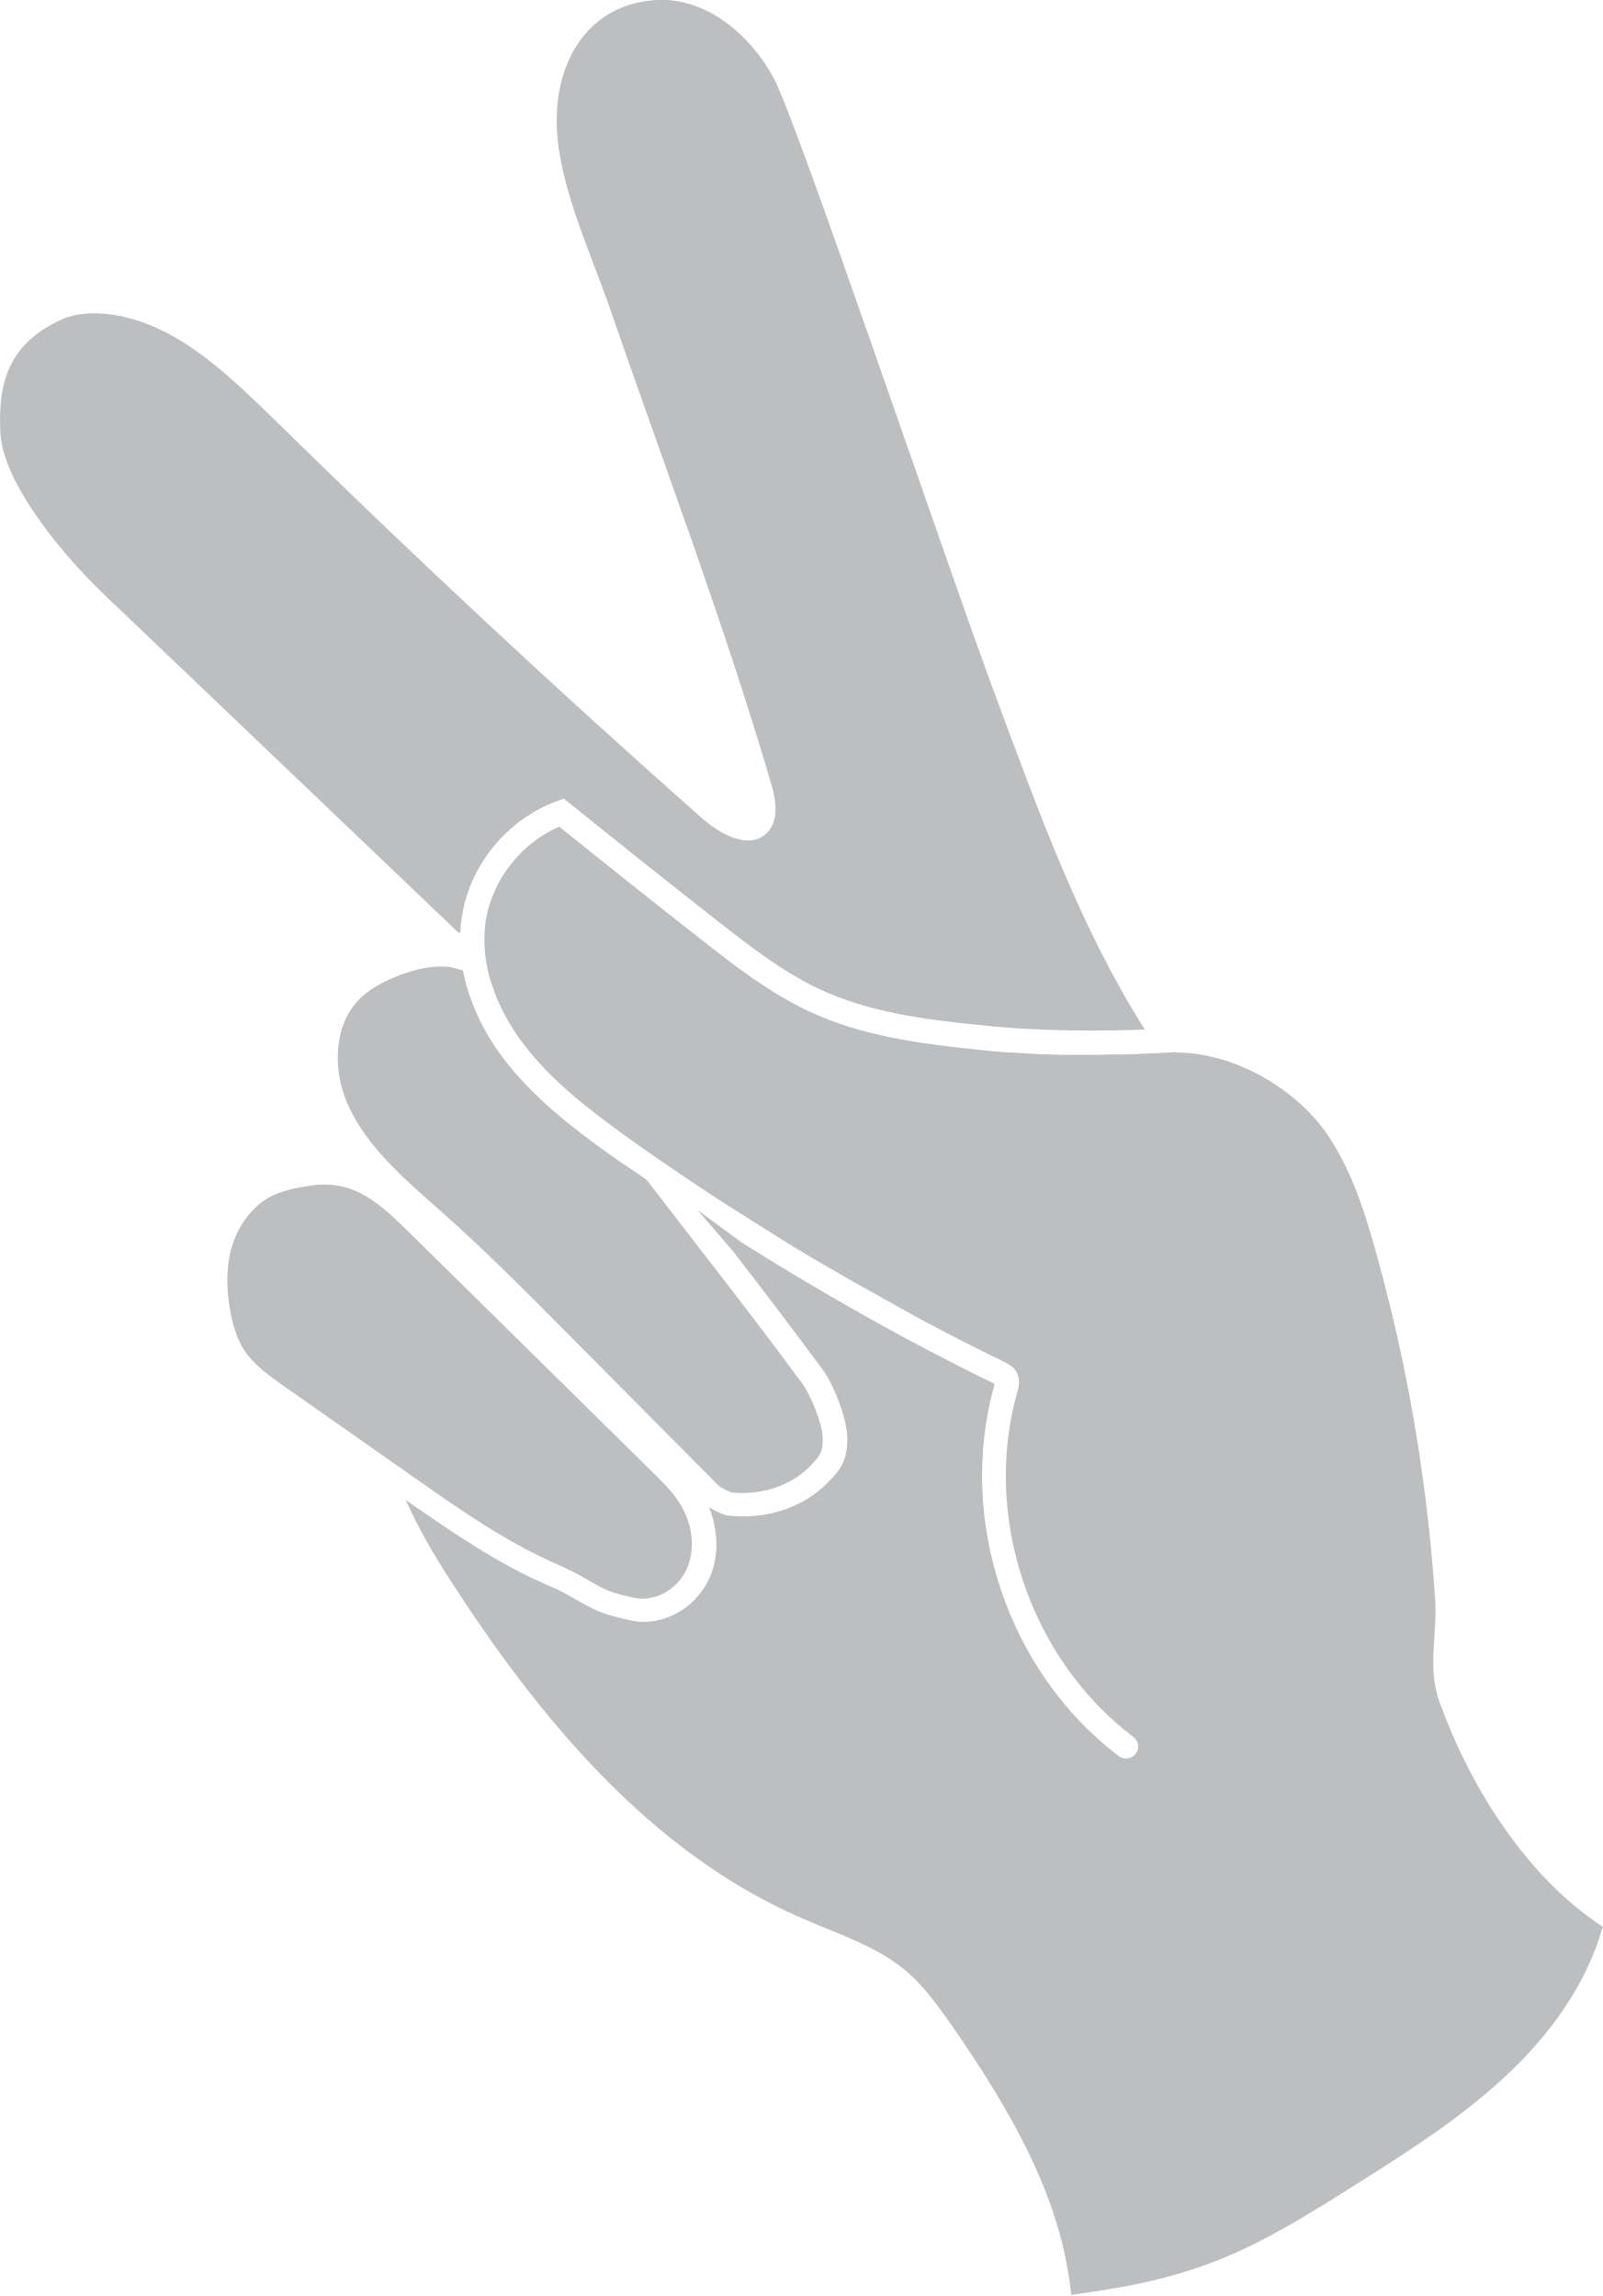
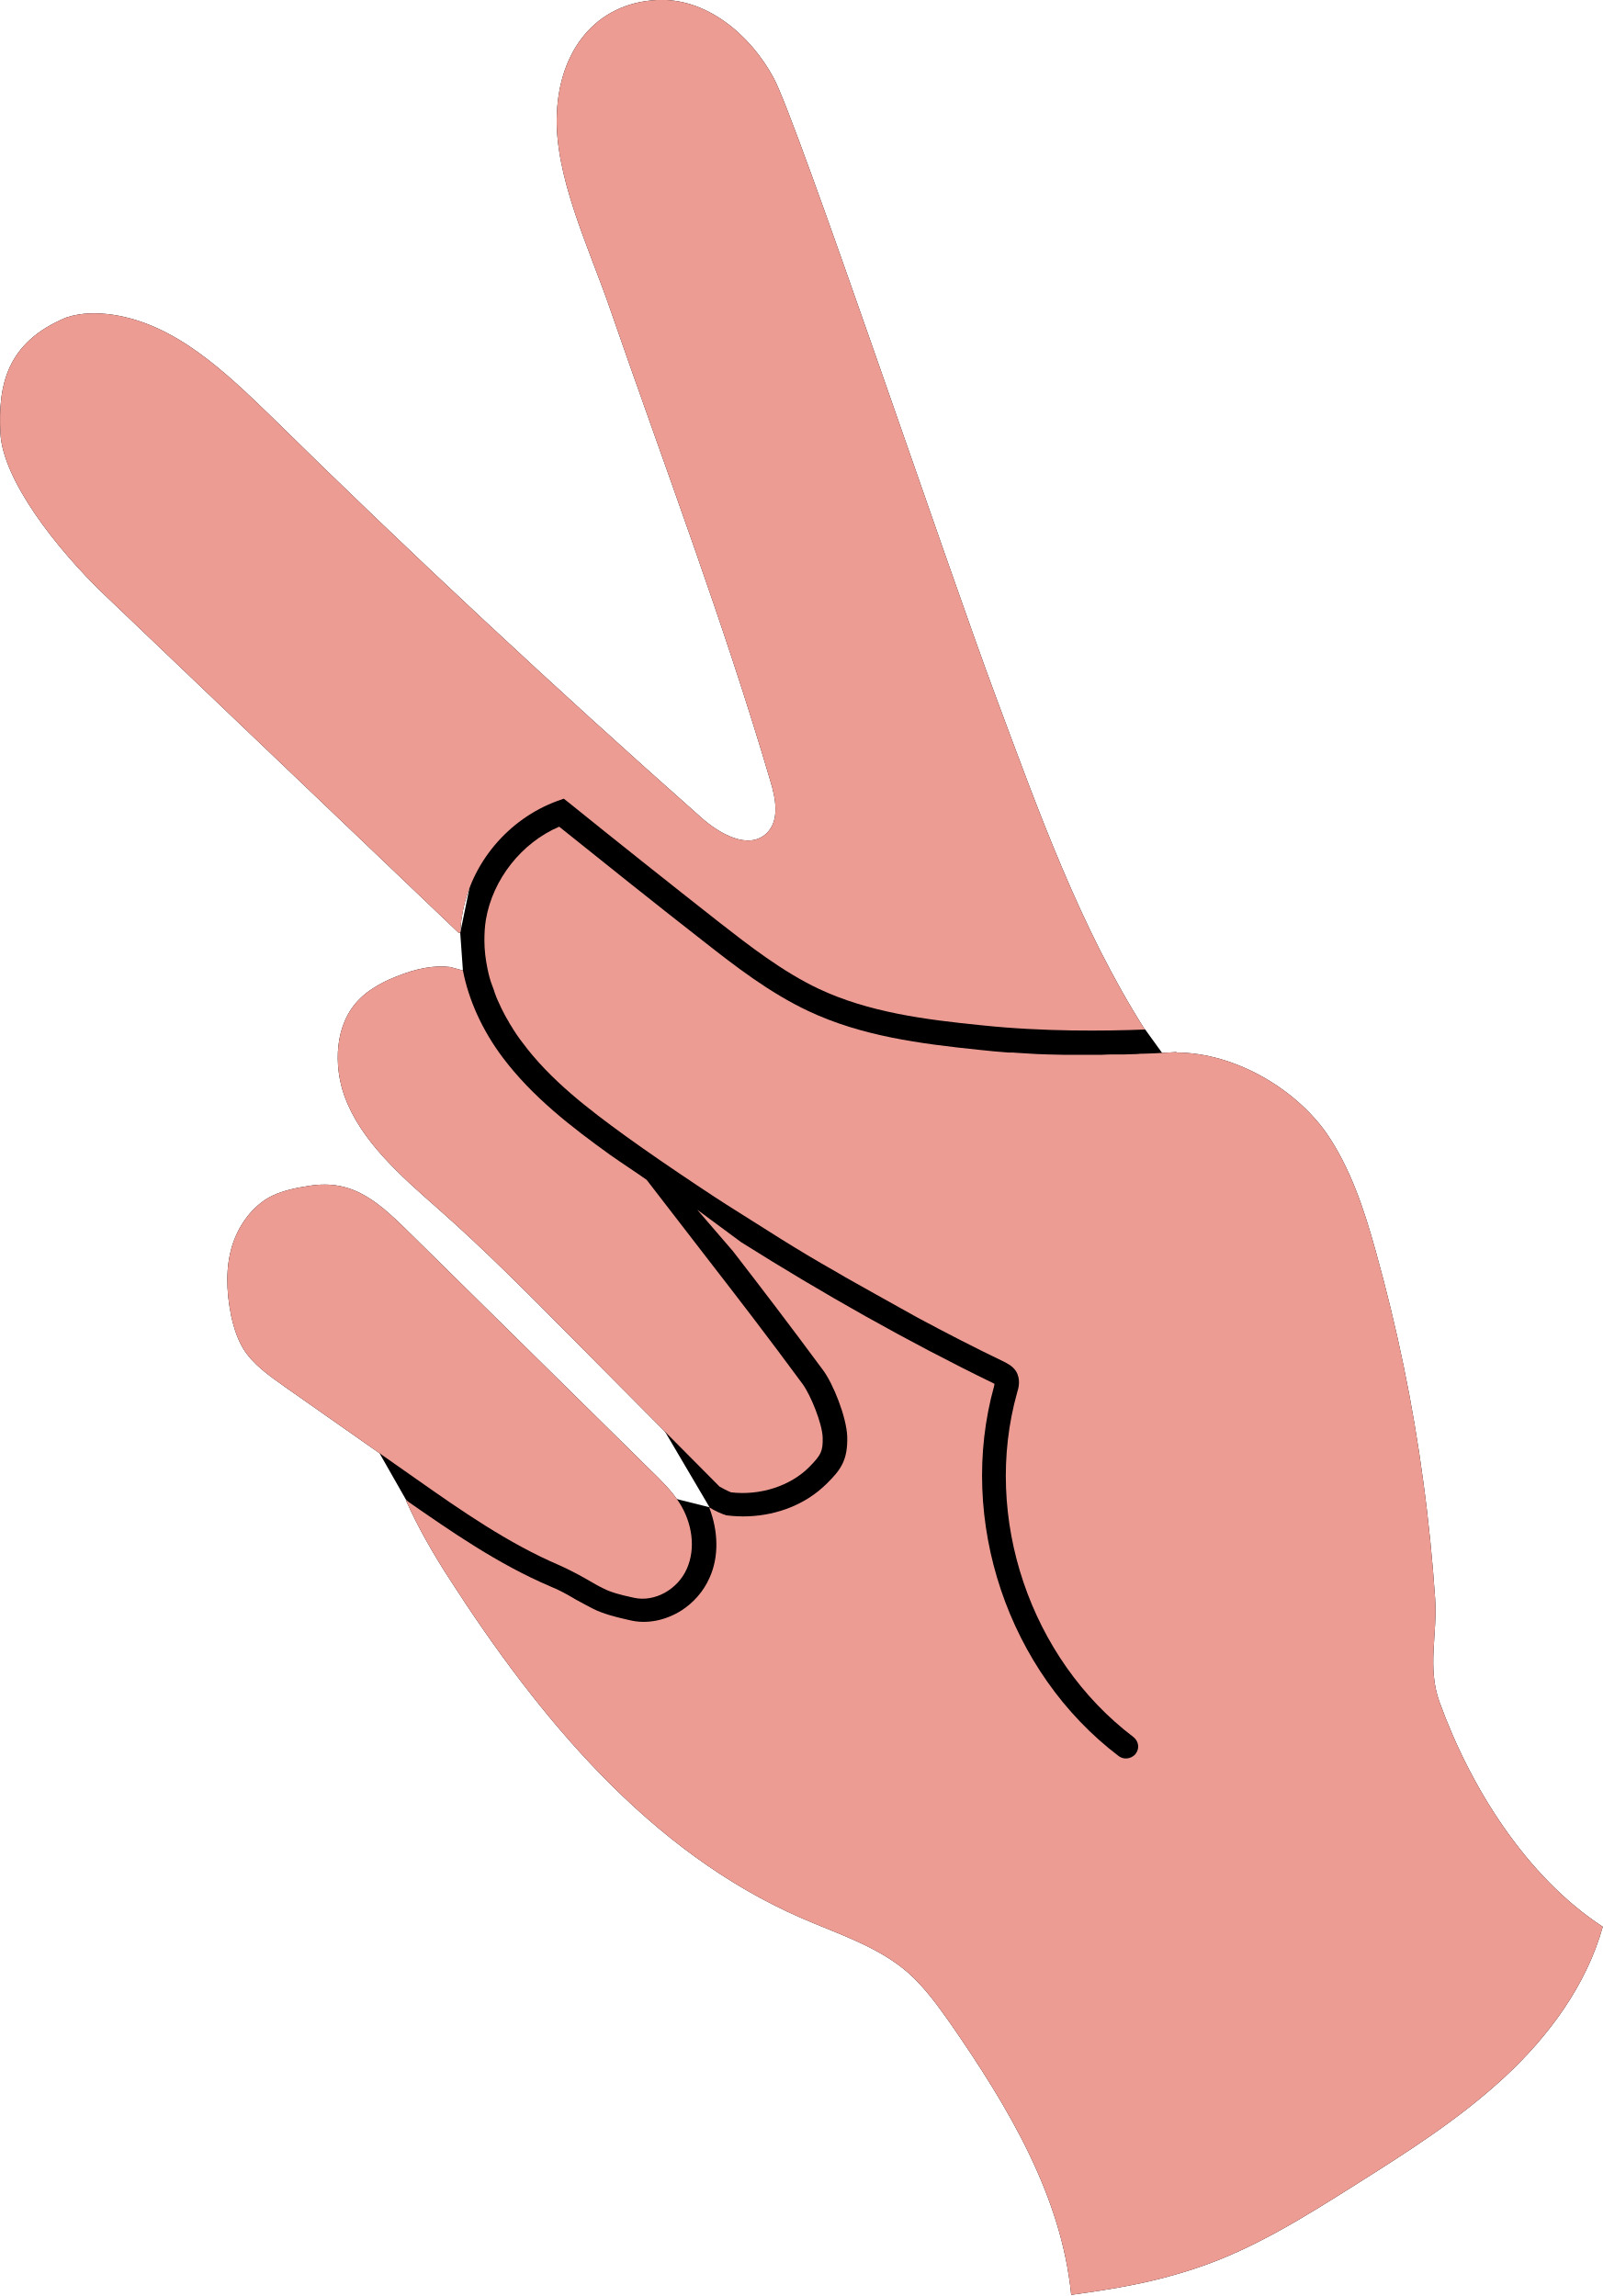
<svg xmlns="http://www.w3.org/2000/svg" version="1.1" id="Capa_1" x="0px" y="0px" viewBox="0 0 417.9 598.8" style="enable-background:new 0 0 417.9 598.8;" xml:space="preserve">
  <style type="text/css">
- 	.st0{fill:#BCBEC0;}
+ 	.st0{fill:#ED9C93;}
</style>
+   <g>
+     <g>
+       <path d="M179.1,409.1c2.3-5.2,1.5-11.9-2.1-17.4c-2-3-4.7-5.7-7.3-8.2L108,322.7c-9-8.9-15.6-15.4-27.6-13.4    c-3.3,0.5-6.5,1.2-9.3,2.5c-0.6,0.3-1.2,0.6-1.8,1c-4,2.6-7.2,7-8.8,12.2c-1.6,5.3-1.6,11.5-0.2,18.3c0.8,3.6,1.8,6.2,3.1,8.4    c2.5,4.1,6.8,7.1,10.9,10l34.2,24c11.8,8.3,24,16.8,37.3,22.5c2.7,1.2,5.1,2.5,7.4,3.8c1.4,0.8,2.7,1.6,4.2,2.3    c1.9,1,4.7,1.7,7,2.2l0.9,0.2C170.6,417.9,176.7,414.6,179.1,409.1L179.1,409.1z" />
+       <path d="M148.2,348l39.4,39.7c0.3,0.2,2.4,1.3,3,1.5c7.5,0.9,15.5-1.6,20.5-6.7c2.9-3,3.5-3.9,3.4-7.6c-0.1-3.6-3.1-11-5.2-13.9    c-9.2-12.5-16.6-22.1-24.5-32.3l-16.2-21c-3.1-2.2-6.4-4.3-9.5-6.5c-10-7.2-20.3-15.1-28.1-25.5c-5.3-7.1-8.8-14.9-10.3-22.6    l-2.2-0.6c-0.4-0.1-0.7-0.2-1.1-0.3c-4.1-0.5-8.7,0.3-14.1,2.5c-2.4,0.9-4.4,2-6.1,3.1c-1.3,0.8-2.4,1.7-3.4,2.7    c-6.7,6.6-6.8,17.5-4,25.3c4.2,11.7,14.6,20.8,24.6,29.6C126.3,325.9,137.5,337.2,148.2,348L148.2,348z" />
+       <path d="M306.9,274.5c-0.2-0.1-0.4-0.2-0.5-0.1c-1,0.1-2.1,0.1-3.5,0.2c-0.5,0-1.1,0.1-1.7,0.1c-0.9,0-1.8,0.1-2.8,0.1    c-0.6,0-1.3,0-2,0.1c-1.1,0-2.1,0.1-3.3,0.1c-0.7,0-1.5,0-2.3,0c-1.2,0-2.4,0-3.7,0.1c-0.8,0-1.7,0-2.6,0c-1.3,0-2.7,0-4.1,0    c-0.9,0-1.8,0-2.8,0c-1.4,0-2.9-0.1-4.4-0.1c-0.9,0-1.8-0.1-2.8-0.1c-1.6-0.1-3.3-0.2-5-0.3c-0.8-0.1-1.6-0.1-2.5-0.1    c-2.5-0.2-5.1-0.4-7.6-0.7c-15.5-1.6-30.7-3.6-44.5-10.1c-10.2-4.8-19.2-11.8-27.1-18c-12.7-9.9-25.3-20-37.9-30.1    c-9.8,4.2-17.3,13.7-19.1,24.2c-0.3,1.8-0.4,3.6-0.4,5.5c0,2.4,0.3,4.9,0.8,7.3c0.3,1.5,0.7,3.1,1.3,4.6c0.1,0.3,0.2,0.5,0.3,0.8    c0.4,1.3,0.9,2.6,1.5,3.8c0.2,0.4,0.3,0.7,0.5,1.1c0.6,1.2,1.2,2.4,1.9,3.5c0.2,0.4,0.4,0.8,0.7,1.2c0.9,1.5,1.9,3,3,4.4    c7.2,9.7,17.2,17.3,26.7,24.2c6.1,4.4,12.4,8.7,18.7,12.9l0,0c5.2,3.5,10.4,6.8,15.7,10.1c2.2,1.4,4.3,2.7,6.5,4.1    c4.5,2.8,9,5.5,13.6,8.1c3.7,2.2,7.4,4.2,11.1,6.3c3.5,1.9,6.9,3.9,10.4,5.8c7.6,4.1,15.2,8,22.9,11.7c0.7,0.4,2.1,1,3,2.4    c1.3,2.1,0.7,4.4,0.3,5.6c-9.1,32.5,3.4,69.4,30.3,89.8c1.4,1.1,1.7,3,0.6,4.4c-0.2,0.3-0.5,0.5-0.8,0.7c-1.1,0.7-2.5,0.7-3.6-0.1    c-28.9-21.9-42.2-61.6-32.5-96.5c0-0.1,0.1-0.4,0.1-0.6c-0.1,0-0.1-0.1-0.2-0.1c-22.6-11-44.5-23.4-65.8-36.8l-11.5-8.5l9.3,10.8    c7.5,9.7,14.6,19,23.4,30.9c2.8,3.7,6.2,12.4,6.4,17.4c0.2,6.3-1.8,8.8-5.2,12.2c-1.4,1.4-3,2.7-4.7,3.8    c-6.1,3.9-13.8,5.6-21.6,4.6c-1.1-0.3-3.1-1.2-4.5-2.1c2.4,6.2,2.6,12.9,0.1,18.4c-1.6,3.6-4.2,6.5-7.3,8.5    c-4.1,2.6-9.1,3.7-13.7,2.5l-0.9-0.2c-2.6-0.6-5.8-1.4-8.4-2.7c-1.6-0.8-3-1.6-4.5-2.4c-2.2-1.3-4.3-2.5-6.8-3.5    c-13.6-5.8-25.8-14.3-37.6-22.5c3.2,7.2,7.2,14.1,11.4,20.6c23.3,36.2,52.2,71.2,91.7,88.4c9.6,4.2,20,7.4,27.9,14.3    c4.4,3.9,7.8,8.7,11.2,13.5c14.8,21.4,28.8,44.7,31.3,70.5c11.6-1.6,21.3-3.2,32.4-6.9c14.9-4.9,28.4-13.4,41.7-21.8    c13.5-8.5,27-17.1,38.7-27.9c11.7-10.8,21.5-24.1,25.8-39.4c-19.9-13-34.5-36.3-42.6-58.7c-3.2-9-0.5-17.4-1.1-26.8    c-0.7-10.2-1.7-20.4-3.1-30.6c-2.7-20.3-6.9-40.4-12.4-60.1c-3-10.8-6.6-21.8-13-31C337.4,283.7,321.8,274.6,306.9,274.5    L306.9,274.5z" />
+       <path d="M171.2,0c-16.1,0.9-25.3,13.4-26,29.5c-0.8,16.1,8.3,35,13.6,50.3c14.7,42.5,29.7,81.9,42.1,124c1.4,4.6,2.4,10.2-1,13.5    c-4.7,4.5-12.3,0.2-17.2-4.2c-38.3-33.9-75.7-68.8-112.2-104.7c-11.9-11.5-24.7-23.8-41-26.3c-4.1-0.6-8.3-0.6-12.2,0.7    C1.6,89.3-0.5,100.6,0.1,112.9s14.7,30.3,27,42.1c30.8,29.4,61.6,58.8,92.4,88.2l0.5,0.1c0.1-1.6,0.2-3.1,0.5-4.6    c2.2-13.5,12-25.1,24.8-29.8l1.7-0.6l1.4,1.1c13,10.5,26.1,20.9,39.2,31.2c7.7,6,16.4,12.8,25.9,17.3c13,6.1,27.5,8,42.5,9.5    c16.1,1.7,32.2,1.5,42.5,1.1c-16.9-26.6-27.7-56.9-38.7-86.4C247,147.9,207.9,31.7,201.7,20.3C195.6,9,184.1-0.7,171.2,0L171.2,0z    " />
+     </g>
+     <path d="M120.7,253.1l-0.7-9.8l10.6-51.6l55.6,35.3l112.4,41.5l4.4,6.1l25.1,31.1l-12.9,69.9l-9.1,88.8c0,0-149.9-28.7-151-28.3   s-49.2-44.9-49.2-44.9l-11.9-20.9l91,22.8l-72.2-122.7L120.7,253.1z" />
+   </g>
  <g>
    <g>
      <path class="st0" d="M179.1,409.1c2.3-5.2,1.5-11.9-2.1-17.4c-2-3-4.7-5.7-7.3-8.2L108,322.7c-9-8.9-15.6-15.4-27.6-13.4    c-3.3,0.5-6.5,1.2-9.3,2.5c-0.6,0.3-1.2,0.6-1.8,1c-4,2.6-7.2,7-8.8,12.2c-1.6,5.3-1.6,11.5-0.2,18.3c0.8,3.6,1.8,6.2,3.1,8.4    c2.5,4.1,6.8,7.1,10.9,10l34.2,24c11.8,8.3,24,16.8,37.3,22.5c2.7,1.2,5.1,2.5,7.4,3.8c1.4,0.8,2.7,1.6,4.2,2.3    c1.9,1,4.7,1.7,7,2.2l0.9,0.2C170.6,417.9,176.7,414.6,179.1,409.1L179.1,409.1z" />
      <path class="st0" d="M148.2,348l39.4,39.7c0.3,0.2,2.4,1.3,3,1.5c7.5,0.9,15.5-1.6,20.5-6.7c2.9-3,3.5-3.9,3.4-7.6    c-0.1-3.6-3.1-11-5.2-13.9c-9.2-12.5-16.6-22.1-24.5-32.3l-16.2-21c-3.1-2.2-6.4-4.3-9.5-6.5c-10-7.2-20.3-15.1-28.1-25.5    c-5.3-7.1-8.8-14.9-10.3-22.6l-2.2-0.6c-0.4-0.1-0.7-0.2-1.1-0.3c-4.1-0.5-8.7,0.3-14.1,2.5c-2.4,0.9-4.4,2-6.1,3.1    c-1.3,0.8-2.4,1.7-3.4,2.7c-6.7,6.6-6.8,17.5-4,25.3c4.2,11.7,14.6,20.8,24.6,29.6C126.3,325.9,137.5,337.2,148.2,348L148.2,348z" />
      <path class="st0" d="M306.9,274.5c-0.2-0.1-0.4-0.2-0.5-0.1c-1,0.1-2.1,0.1-3.5,0.2c-0.5,0-1.1,0.1-1.7,0.1    c-0.9,0-1.8,0.1-2.8,0.1c-0.6,0-1.3,0-2,0.1c-1.1,0-2.1,0.1-3.3,0.1c-0.7,0-1.5,0-2.3,0c-1.2,0-2.4,0-3.7,0.1c-0.8,0-1.7,0-2.6,0    c-1.3,0-2.7,0-4.1,0c-0.9,0-1.8,0-2.8,0c-1.4,0-2.9-0.1-4.4-0.1c-0.9,0-1.8-0.1-2.8-0.1c-1.6-0.1-3.3-0.2-5-0.3    c-0.8-0.1-1.6-0.1-2.5-0.1c-2.5-0.2-5.1-0.4-7.6-0.7c-15.5-1.6-30.7-3.6-44.5-10.1c-10.2-4.8-19.2-11.8-27.1-18    c-12.7-9.9-25.3-20-37.9-30.1c-9.8,4.2-17.3,13.7-19.1,24.2c-0.3,1.8-0.4,3.6-0.4,5.5c0,2.4,0.3,4.9,0.8,7.3    c0.3,1.5,0.7,3.1,1.3,4.6c0.1,0.3,0.2,0.5,0.3,0.8c0.4,1.3,0.9,2.6,1.5,3.8c0.2,0.4,0.3,0.7,0.5,1.1c0.6,1.2,1.2,2.4,1.9,3.5    c0.2,0.4,0.4,0.8,0.7,1.2c0.9,1.5,1.9,3,3,4.4c7.2,9.7,17.2,17.3,26.7,24.2c6.1,4.4,12.4,8.7,18.7,12.9l0,0    c5.2,3.5,10.4,6.8,15.7,10.1c2.2,1.4,4.3,2.7,6.5,4.1c4.5,2.8,9,5.5,13.6,8.1c3.7,2.2,7.4,4.2,11.1,6.3c3.5,1.9,6.9,3.9,10.4,5.8    c7.6,4.1,15.2,8,22.9,11.7c0.7,0.4,2.1,1,3,2.4c1.3,2.1,0.7,4.4,0.3,5.6c-9.1,32.5,3.4,69.4,30.3,89.8c1.4,1.1,1.7,3,0.6,4.4    c-0.2,0.3-0.5,0.5-0.8,0.7c-1.1,0.7-2.5,0.7-3.6-0.1c-28.9-21.9-42.2-61.6-32.5-96.5c0-0.1,0.1-0.4,0.1-0.6    c-0.1,0-0.1-0.1-0.2-0.1c-22.6-11-44.5-23.4-65.8-36.8l-11.5-8.5l9.3,10.8c7.5,9.7,14.6,19,23.4,30.9c2.8,3.7,6.2,12.4,6.4,17.4    c0.2,6.3-1.8,8.8-5.2,12.2c-1.4,1.4-3,2.7-4.7,3.8c-6.1,3.9-13.8,5.6-21.6,4.6c-1.1-0.3-3.1-1.2-4.5-2.1    c2.4,6.2,2.6,12.9,0.1,18.4c-1.6,3.6-4.2,6.5-7.3,8.5c-4.1,2.6-9.1,3.7-13.7,2.5l-0.9-0.2c-2.6-0.6-5.8-1.4-8.4-2.7    c-1.6-0.8-3-1.6-4.5-2.4c-2.2-1.3-4.3-2.5-6.8-3.5c-13.6-5.8-25.8-14.3-37.6-22.5c3.2,7.2,7.2,14.1,11.4,20.6    c23.3,36.2,52.2,71.2,91.7,88.4c9.6,4.2,20,7.4,27.9,14.3c4.4,3.9,7.8,8.7,11.2,13.5c14.8,21.4,28.8,44.7,31.3,70.5    c11.6-1.6,21.3-3.2,32.4-6.9c14.9-4.9,28.4-13.4,41.7-21.8c13.5-8.5,27-17.1,38.7-27.9c11.7-10.8,21.5-24.1,25.8-39.4    c-19.9-13-34.5-36.3-42.6-58.7c-3.2-9-0.5-17.4-1.1-26.8c-0.7-10.2-1.7-20.4-3.1-30.6c-2.7-20.3-6.9-40.4-12.4-60.1    c-3-10.8-6.6-21.8-13-31C337.4,283.7,321.8,274.6,306.9,274.5L306.9,274.5z" />
-       <path class="st0" d="M171.2,0c-16.1,0.9-25.3,13.4-26,29.5c-0.8,16.1,8.3,35,13.6,50.3c14.7,42.5,29.7,81.9,42.1,124    c1.4,4.6,2.4,10.2-1,13.5c-4.7,4.5-12.3,0.2-17.2-4.2c-38.3-33.9-75.7-68.8-112.2-104.7C58.6,96.9,45.8,84.6,29.5,82.1    c-4.1-0.6-8.3-0.6-12.2,0.7C1.6,89.3-0.5,100.6,0.1,112.9c0.6,12.3,14.7,30.3,27,42.1c30.8,29.4,61.6,58.8,92.4,88.2l0.5,0.1    c0.1-1.6,0.2-3.1,0.5-4.6c2.2-13.5,12-25.1,24.8-29.8l1.7-0.6l1.4,1.1c13,10.5,26.1,20.9,39.2,31.2c7.7,6,16.4,12.8,25.9,17.3    c13,6.1,27.5,8,42.5,9.5c16.1,1.7,32.2,1.5,42.5,1.1c-16.9-26.6-27.7-56.9-38.7-86.4C247,147.9,207.9,31.7,201.7,20.3    C195.6,9,184.1-0.7,171.2,0L171.2,0z" />
+       <path class="st0" d="M171.2,0c-16.1,0.9-25.3,13.4-26,29.5c-0.8,16.1,8.3,35,13.6,50.3c14.7,42.5,29.7,81.9,42.1,124    c1.4,4.6,2.4,10.2-1,13.5c-4.7,4.5-12.3,0.2-17.2-4.2c-38.3-33.9-75.7-68.8-112.2-104.7c-11.9-11.5-24.7-23.8-41-26.3    c-4.1-0.6-8.3-0.6-12.2,0.7C1.6,89.3-0.5,100.6,0.1,112.9s14.7,30.3,27,42.1c30.8,29.4,61.6,58.8,92.4,88.2l0.5,0.1    c0.1-1.6,0.2-3.1,0.5-4.6c2.2-13.5,12-25.1,24.8-29.8l1.7-0.6l1.4,1.1c13,10.5,26.1,20.9,39.2,31.2c7.7,6,16.4,12.8,25.9,17.3    c13,6.1,27.5,8,42.5,9.5c16.1,1.7,32.2,1.5,42.5,1.1c-16.9-26.6-27.7-56.9-38.7-86.4C247,147.9,207.9,31.7,201.7,20.3    C195.6,9,184.1-0.7,171.2,0L171.2,0z" />
    </g>
  </g>
</svg>
